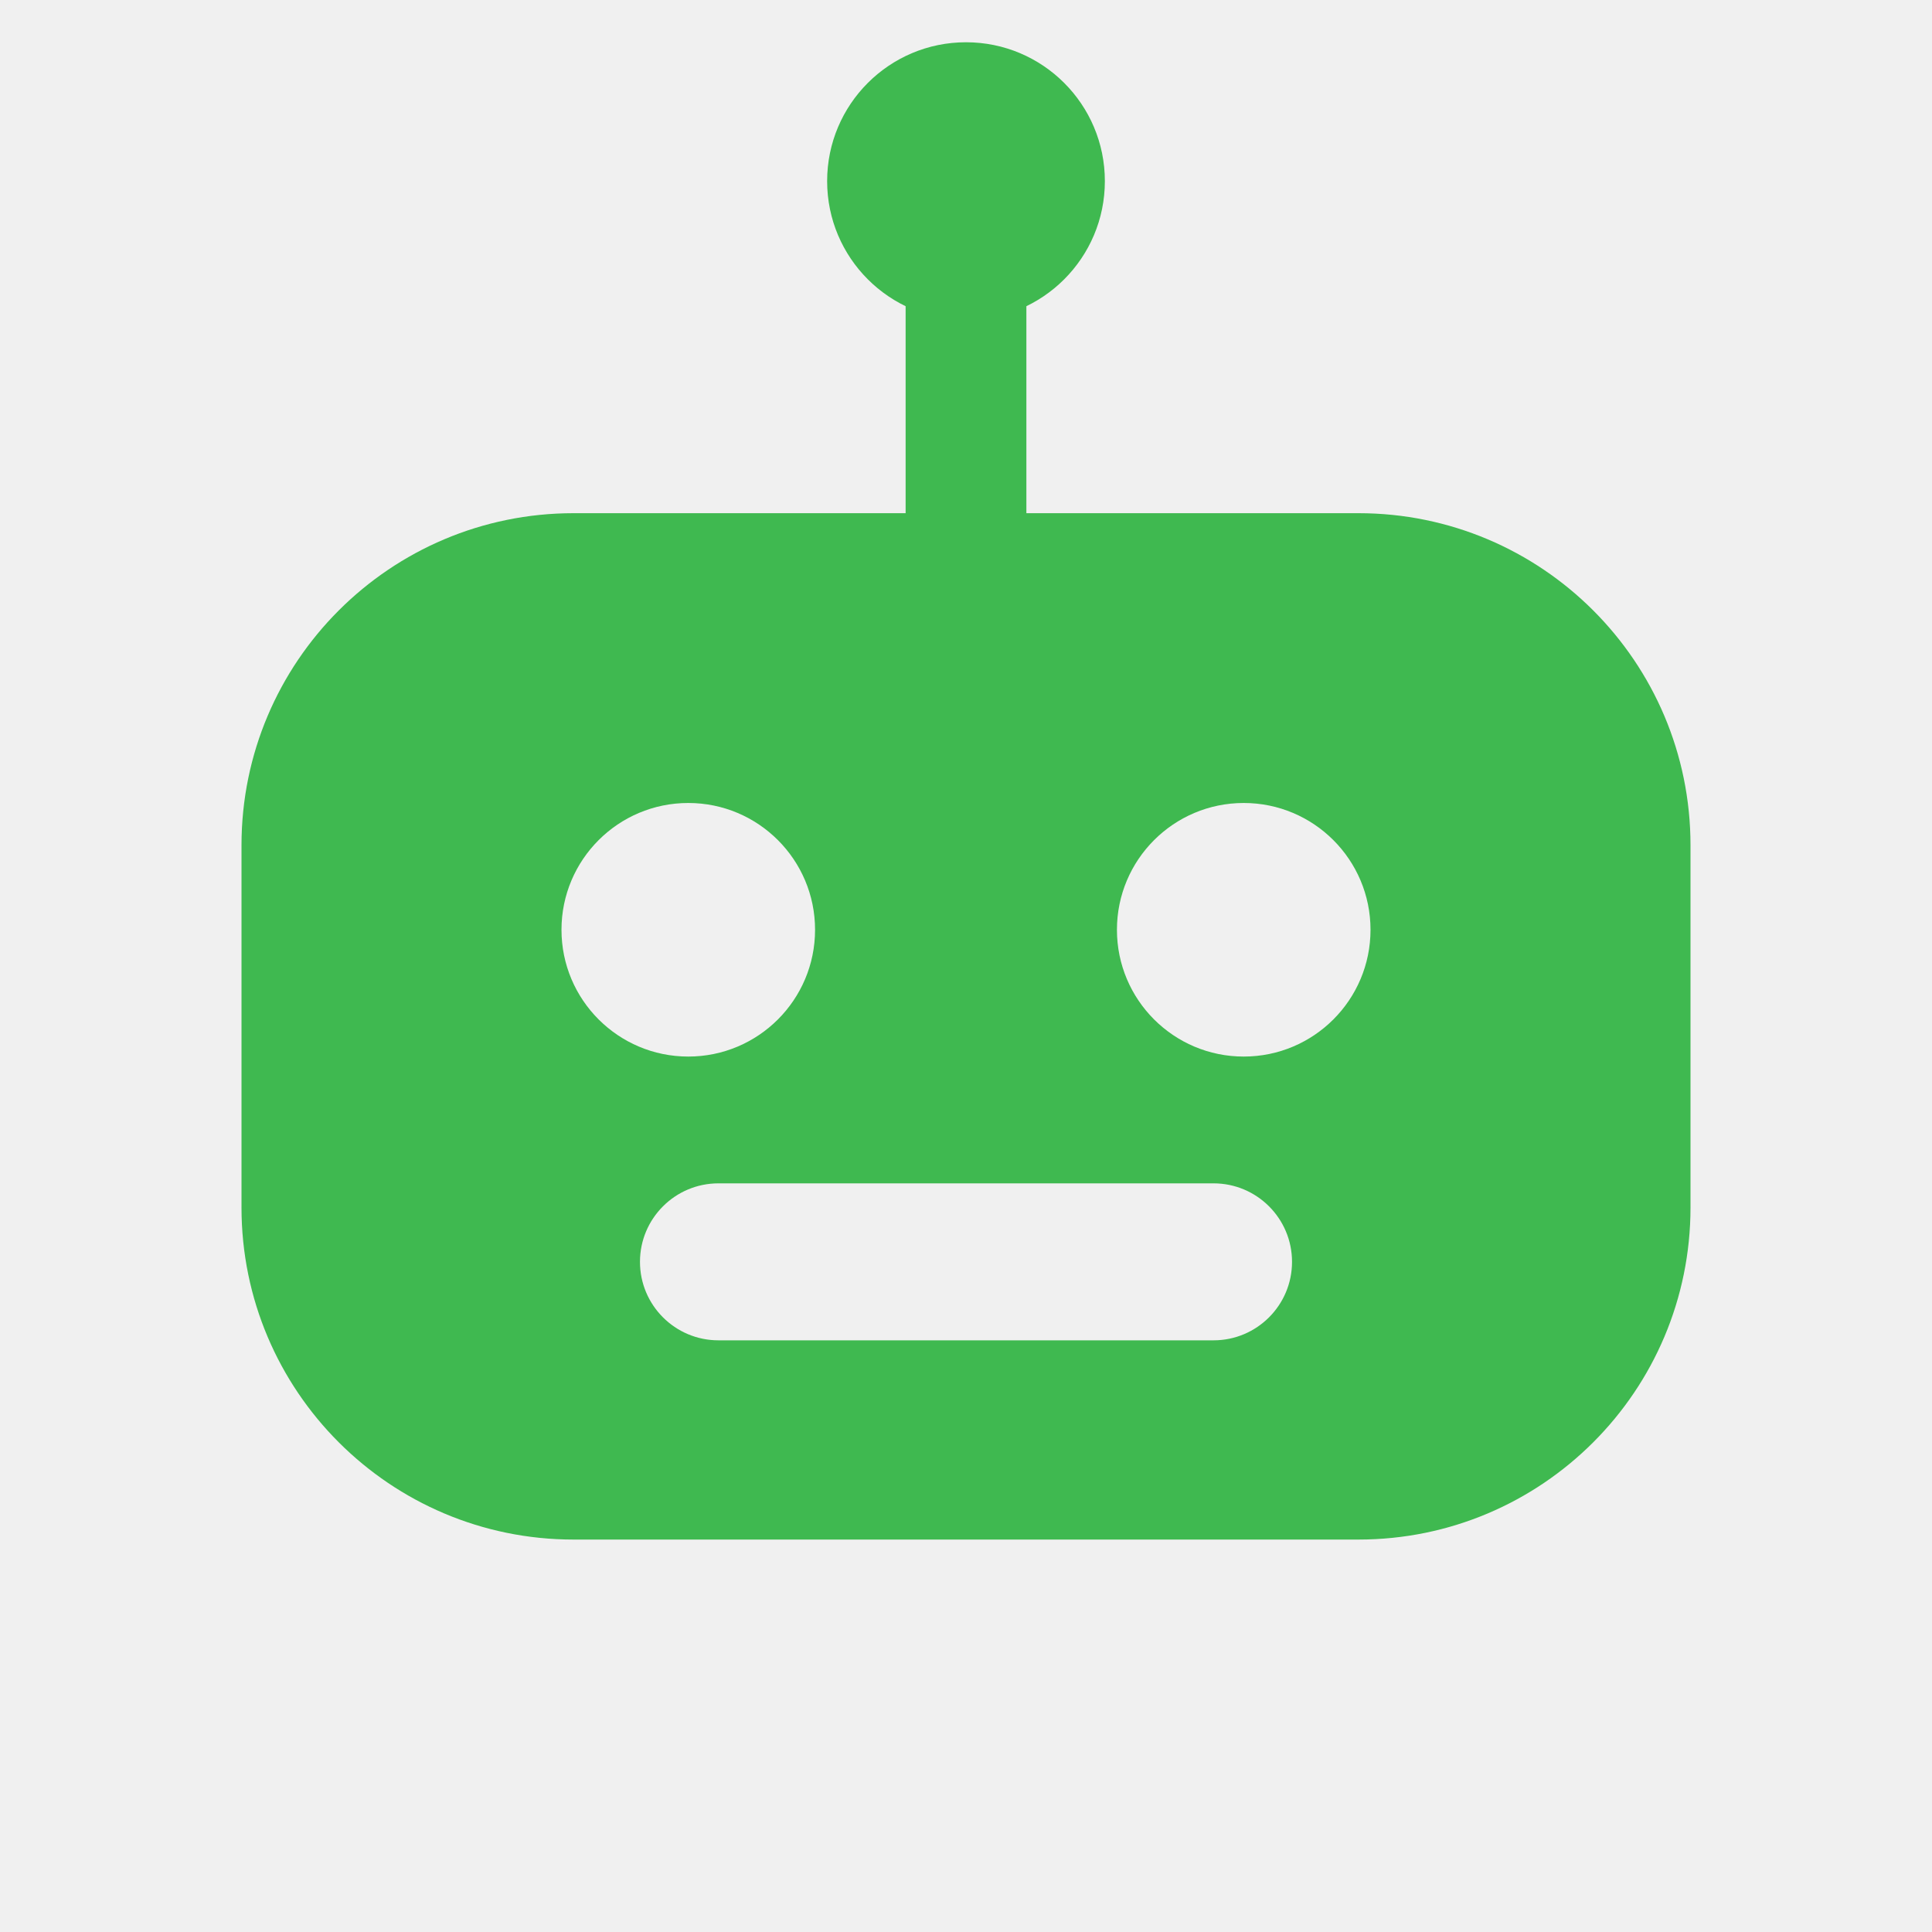
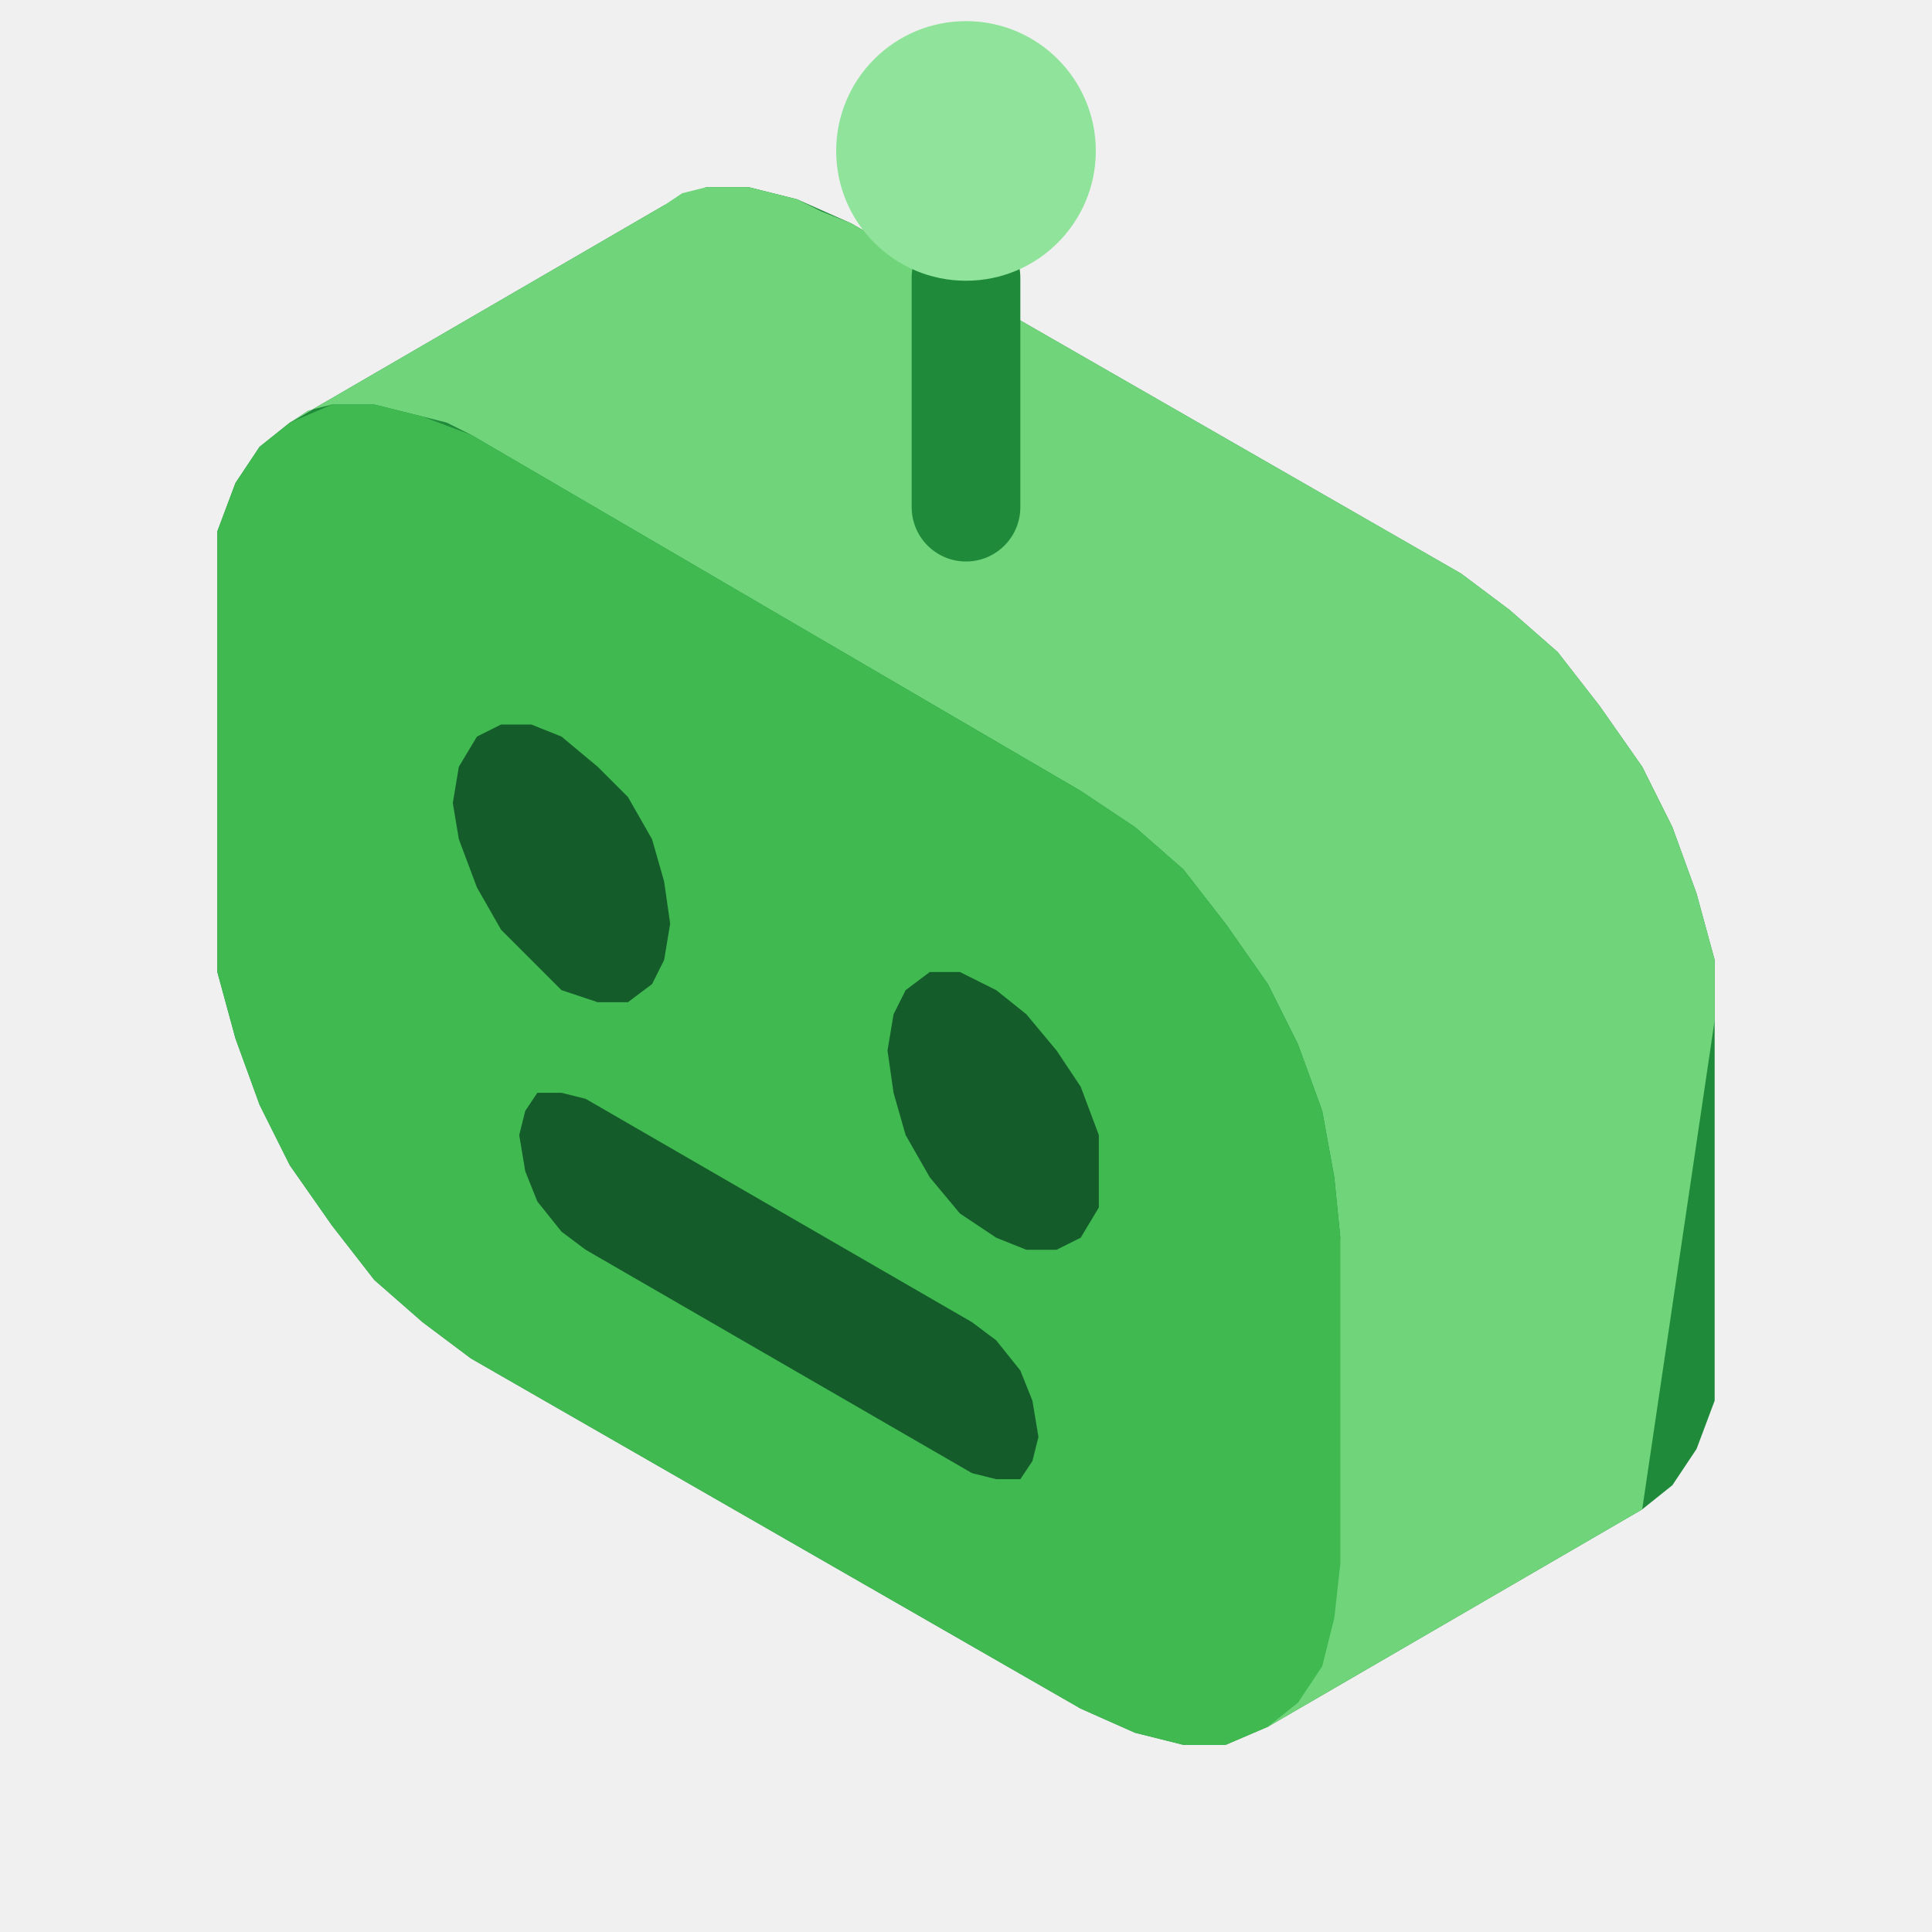
<svg xmlns="http://www.w3.org/2000/svg" viewBox="0 0 32 32">
-   <mask id="m">
-     <rect width="32" height="32" fill="#000" />
-     <rect x="4" y="8.5" width="24" height="17" rx="5.5" fill="#fff" />
-     <rect x="15" y="3.5" width="2" height="6" rx="1" fill="#fff" />
-     <circle cx="16" cy="3" r="2.3" fill="#fff" />
-     <circle cx="11.4" cy="15.4" r="2.1" fill="#000" />
-     <circle cx="20.6" cy="15.4" r="2.1" fill="#000" />
-     <rect x="10.6" y="19.6" width="10.8" height="2.6" rx="1.3" fill="#000" />
-   </mask>
-   <rect width="32" height="32" fill="#3fb950" mask="url(#m)" />
+   <path d="M3.6,9.7 L3.6,8.8 L3.9,8.0 L4.3,7.4 L4.8,7.0 L11.0,3.4 L11.7,3.1 L12.4,3.1 L13.2,3.3 L14.1,3.7 L24.2,9.5 L25.0,10.1 L25.8,10.8 L26.5,11.7 L27.2,12.7 L27.7,13.7 L28.1,14.8 L28.4,15.9 L28.4,16.9 L28.4,22.3 L28.4,23.2 L28.1,24.0 L27.7,24.6 L27.2,25.0 L21.0,28.6 L20.3,28.9 L19.6,28.9 L18.8,28.7 L17.9,28.3 L7.8,22.5 L7.0,21.9 L6.2,21.2 L5.5,20.3 L4.8,19.3 L4.3,18.3 L3.9,17.2 L3.6,16.1 L3.6,15.1 Z" fill="#1f8a3a" />
+   <path d="M21.0,28.6 L22.2,20.5 L22.1,19.5 L21.9,18.4 L21.5,17.3 L21.0,16.3 L20.3,15.3 L19.6,14.4 L18.8,13.7 L17.9,13.1 L7.8,7.2 L7.4,7.0 L7.0,6.9 L6.6,6.8 L6.2,6.7 L5.8,6.7 L5.5,6.7 L5.1,6.8 L4.8,7.0 L11.0,3.4 L11.3,3.2 L11.7,3.1 L12.0,3.1 L12.4,3.1 L12.8,3.2 L13.2,3.3 L13.6,3.5 L14.1,3.7 L24.2,9.5 L25.0,10.1 L25.8,10.8 L26.5,11.7 L27.2,12.7 L27.7,13.7 L28.1,14.8 L28.4,15.9 L28.4,16.9 L27.2,25.0 Z" fill="#6fd47a" />
+   <path d="M22.2,20.5 L22.1,19.5 L21.9,18.4 L21.5,17.3 L21.0,16.3 L20.3,15.3 L19.6,14.4 L18.8,13.7 L17.9,13.1 L7.8,7.2 L7.0,6.9 L6.2,6.7 L5.5,6.7 L4.8,7.0 L4.3,7.4 L3.9,8.0 L3.6,8.8 L3.6,9.7 L3.6,15.1 L3.6,16.1 L3.9,17.2 L4.3,18.3 L4.8,19.3 L5.5,20.3 L6.2,21.2 L7.0,21.9 L7.8,22.5 L17.9,28.3 L18.8,28.7 L19.6,28.9 L20.3,28.9 L21.0,28.6 L21.5,28.2 L21.9,27.6 L22.1,26.8 L22.2,25.9 Z" fill="#3fb950" />
+   <path d="M11.1,15.3 L11.0,14.6 L10.8,13.9 L10.4,13.2 L9.9,12.7 L9.3,12.2 L8.8,12.0 L8.3,12.0 L7.9,12.2 L7.6,12.7 L7.5,13.3 L7.6,13.9 L7.9,14.7 L8.3,15.4 L8.8,15.9 L9.3,16.4 L9.9,16.6 L10.4,16.6 L10.8,16.3 L11.0,15.9 Z" fill="#145c2a" />
+   <path d="M18.2,19.4 L18.2,18.8 L17.9,18.0 L17.5,17.4 L17.0,16.8 L16.5,16.4 L15.9,16.1 L15.4,16.1 L15.0,16.4 L14.8,16.8 L14.7,17.4 L14.8,18.1 L15.0,18.8 L15.4,19.5 L15.9,20.1 L16.5,20.5 L17.0,20.7 L17.5,20.7 L17.9,20.5 L18.2,20.0 Z" fill="#145c2a" />
+   <path d="M16.1,24.4 L16.5,24.5 L16.9,24.5 L17.1,24.2 L17.2,23.8 L17.1,23.2 L16.9,22.7 L16.5,22.2 L16.1,21.9 L9.7,18.2 L9.3,18.1 L8.9,18.1 L8.7,18.4 L8.6,18.8 L8.7,19.4 L8.9,19.9 L9.3,20.4 L9.7,20.7 Z" fill="#145c2a" />
+   <line x1="16.0" y1="8.4" x2="16.0" y2="4.6" stroke="#1f8a3a" stroke-width="1.8" stroke-linecap="round" />
+   <circle cx="16.0" cy="2.5" r="2.15" fill="#8fe39a" />
</svg>
